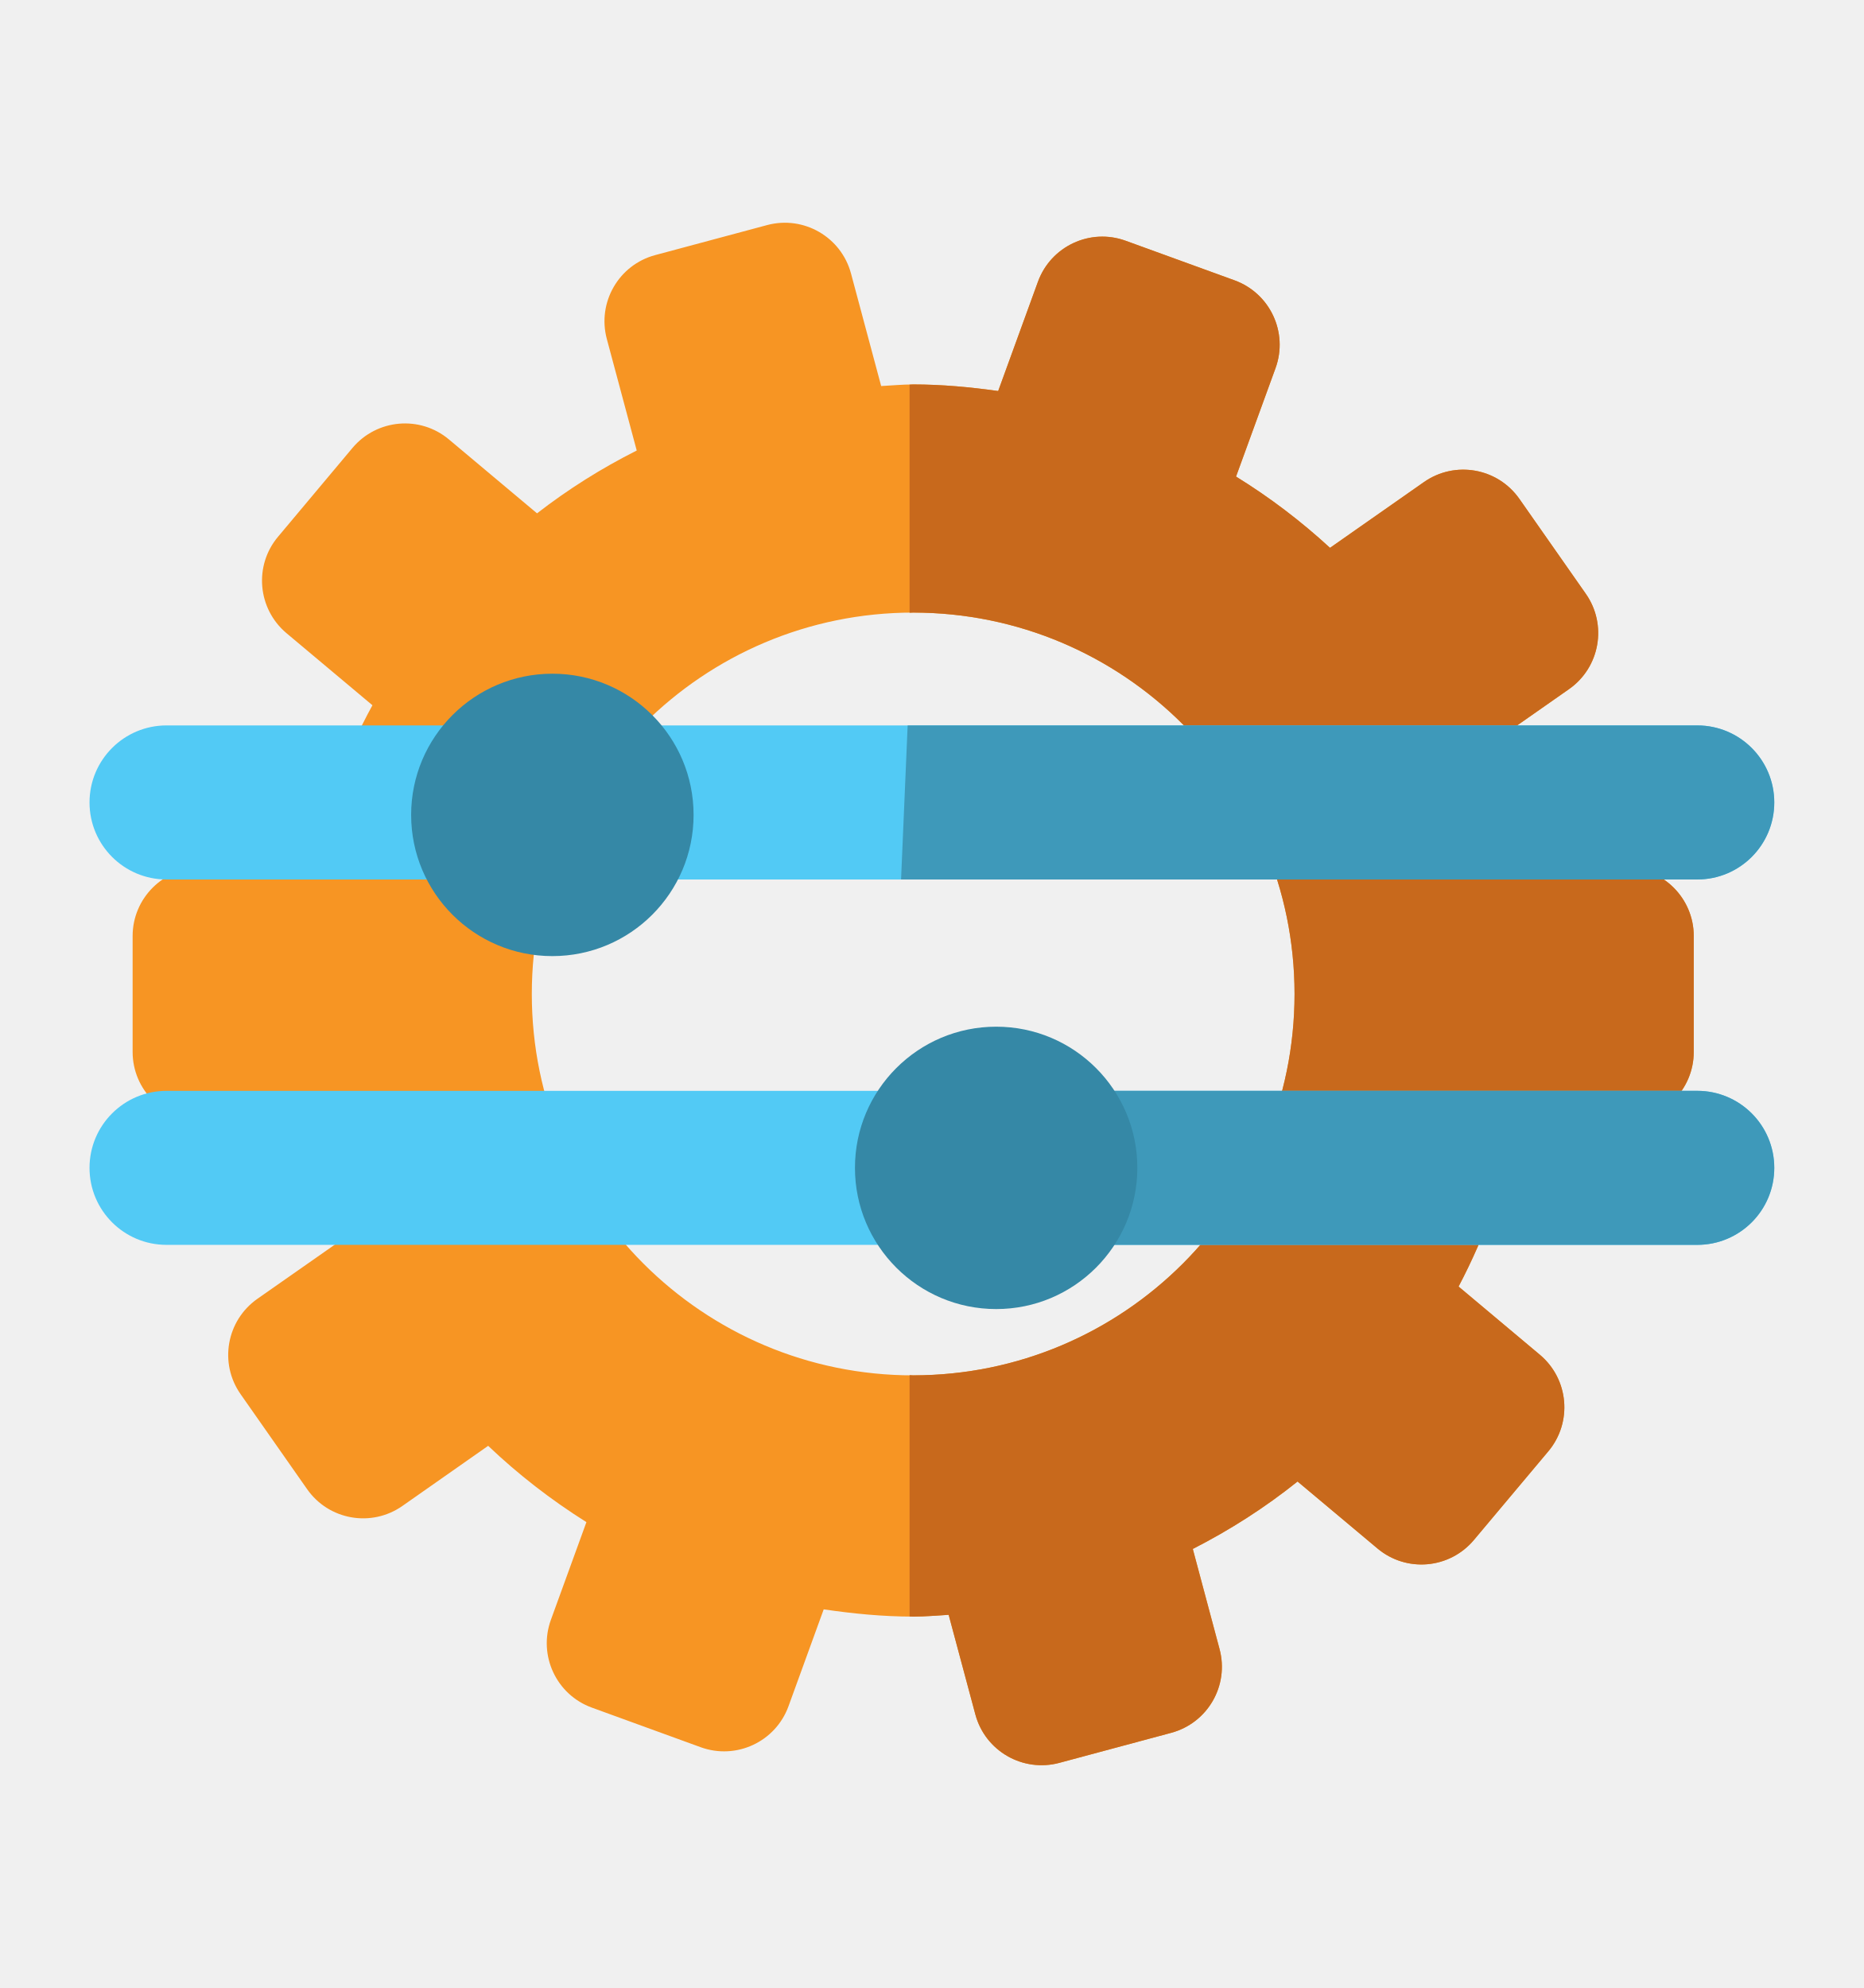
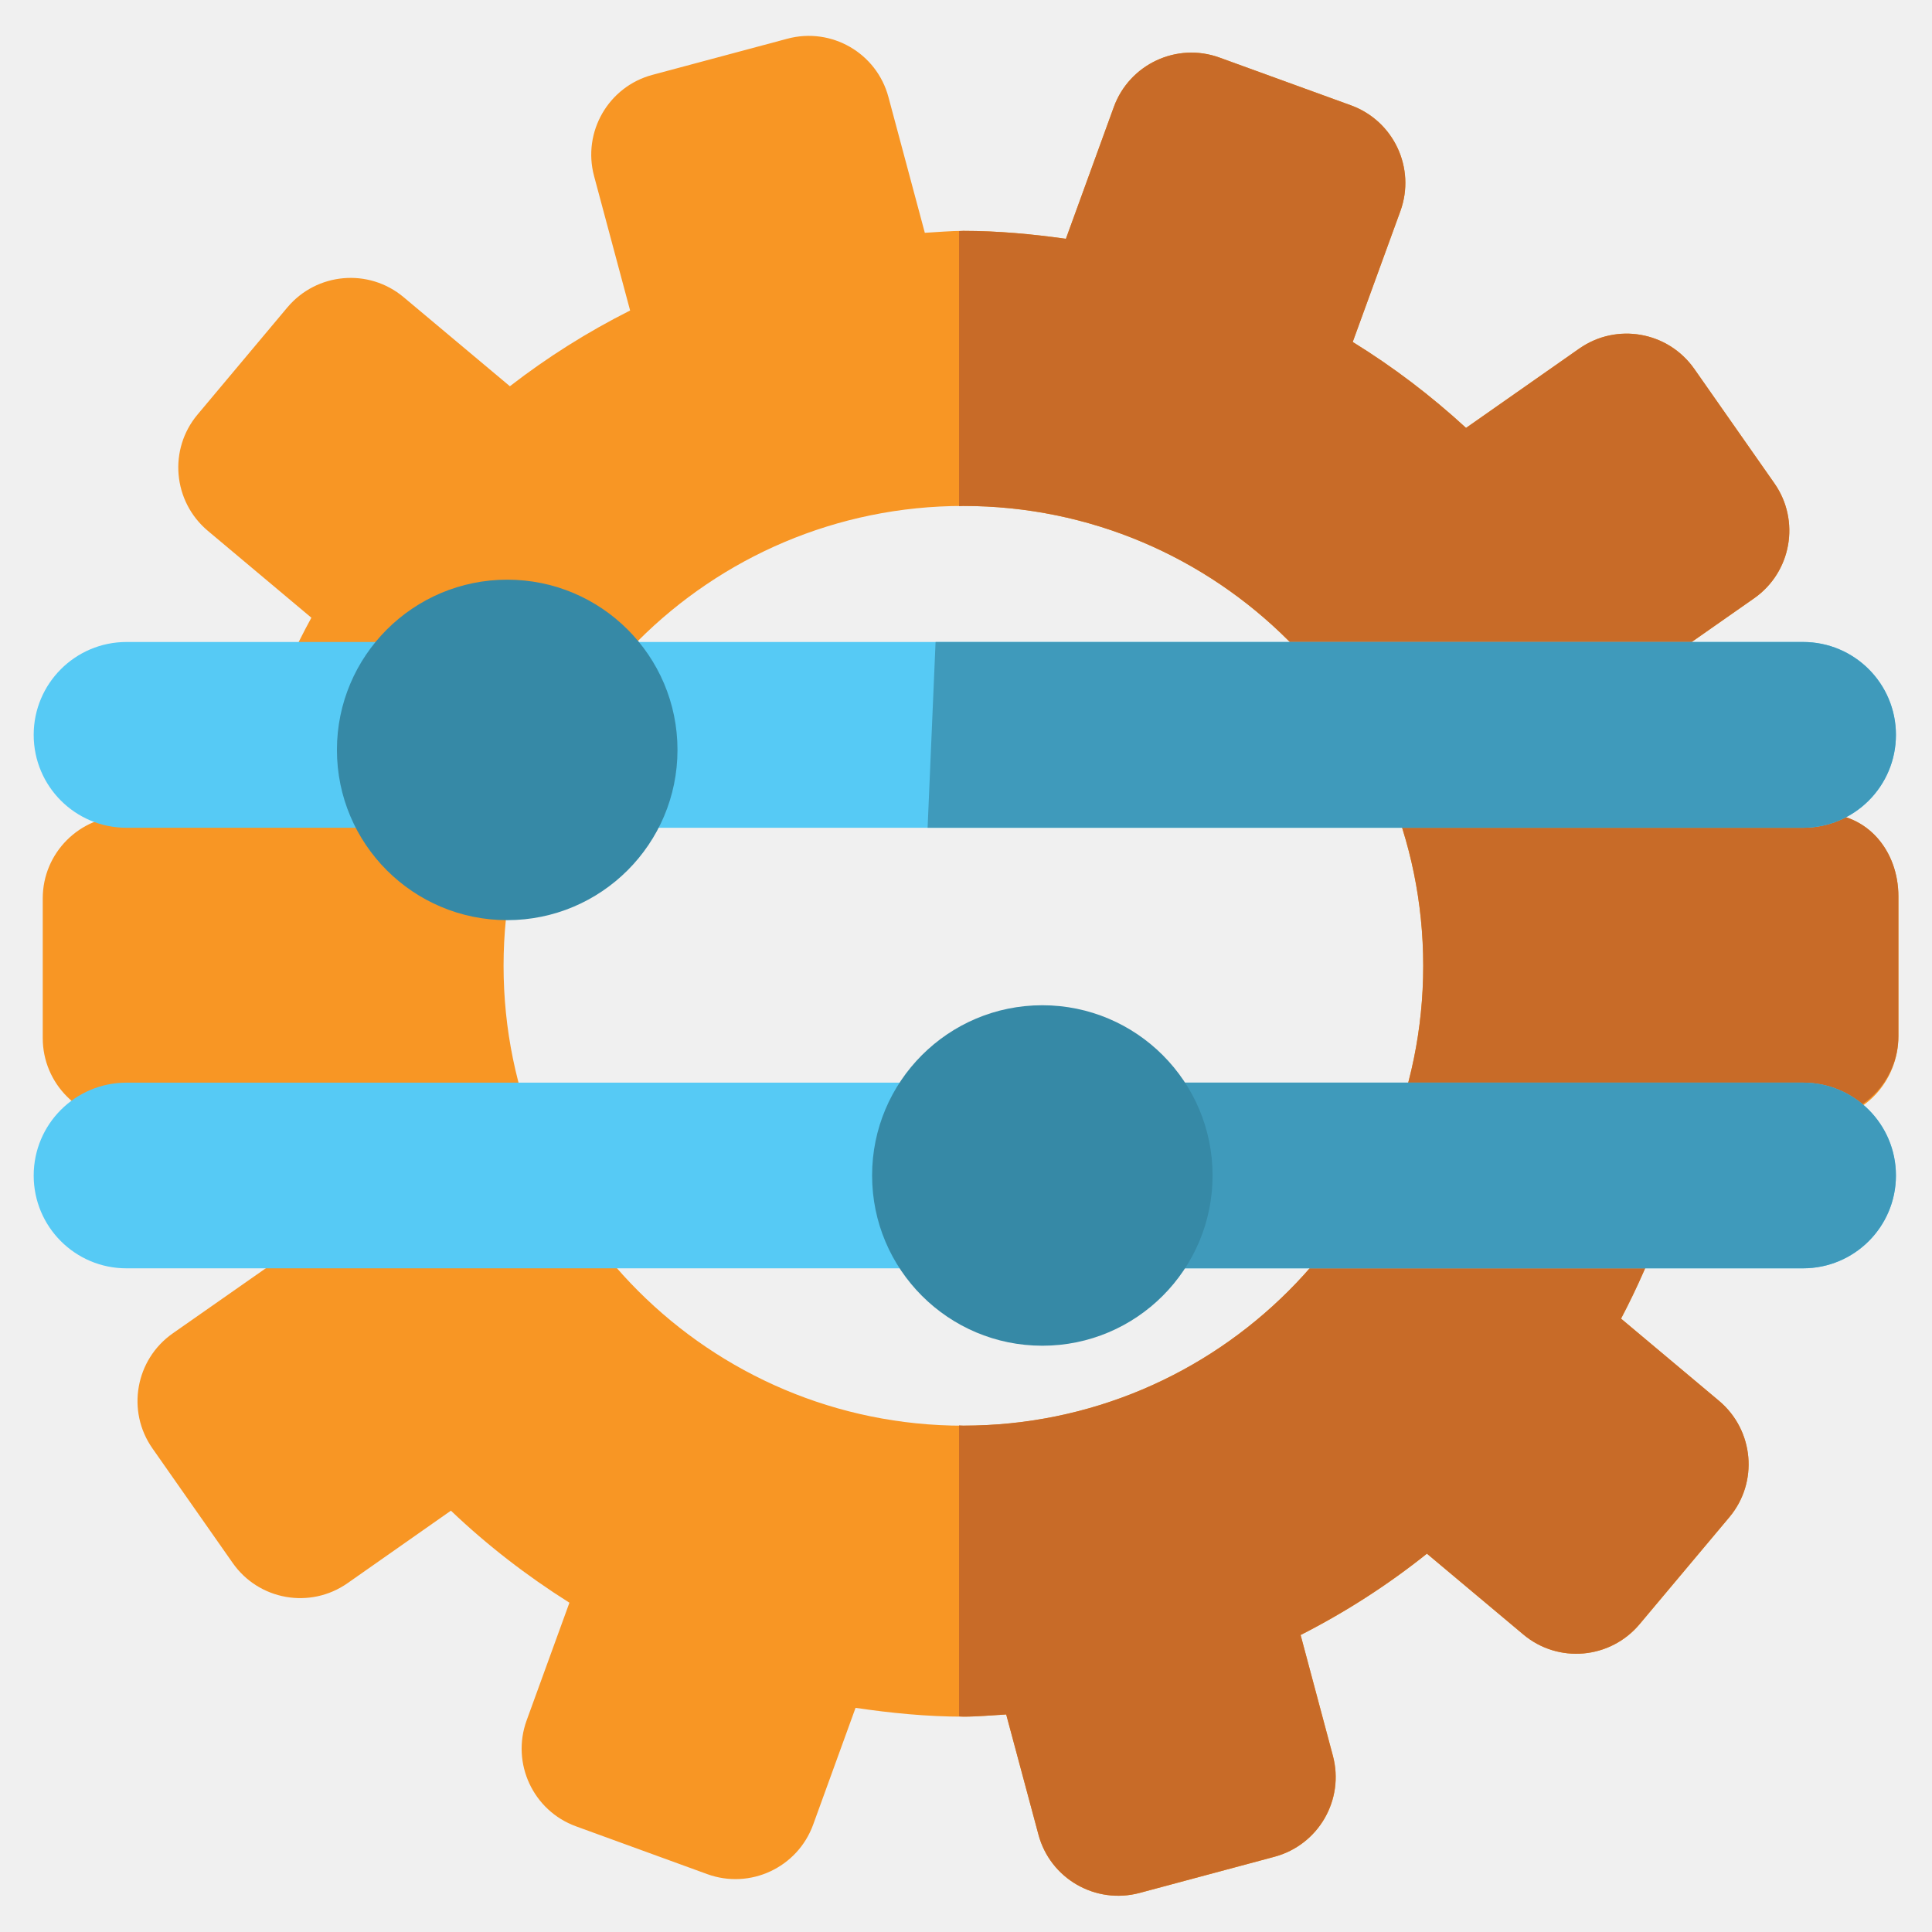
- <svg xmlns="http://www.w3.org/2000/svg" version="1.1" x="0px" y="0px" width="150px" height="160px" viewBox="-7.205 -17.928 150 160" enable-background="new -7.205 -17.928 150 160" xml:space="preserve">
+ <svg xmlns="http://www.w3.org/2000/svg" version="1.1" x="0px" y="0px" width="48px" height="48px" viewBox="0 0 48 48" enable-background="new 0 0 48 48" xml:space="preserve">
  <defs>
</defs>
-   <path display="none" fill="#FFFFFF" d="M67.529,64.841c-1.094,0-1.47-0.884-1.802-1.665c-0.307-0.724-0.573-1.35-1.305-1.375  C64.407,61.8,64.393,61.8,64.378,61.8c-1.568,0-2.702,2.844-2.712,2.874l-0.318-0.124c0.05-0.128,1.264-3.158,3.086-3.089  c0.949,0.032,1.284,0.82,1.608,1.582c0.318,0.75,0.619,1.459,1.487,1.459c0.778,0,1.012-1.43,1.238-2.814  c0.272-1.659,0.55-3.38,1.819-3.268c2.252,0.188,3.27,5.978,3.313,6.224l-0.336,0.059c-0.276-1.607-1.354-5.805-3.006-5.942  c-0.944-0.084-1.207,1.478-1.452,2.984C68.843,63.337,68.597,64.841,67.529,64.841z" />
-   <path fill="#F79523" d="M123.602,51.9h-8.922c-0.704-3.191-1.704-6.266-2.991-9.199l7.381-5.166c2.493-1.747,3.096-5.178,1.355-7.67  l-5.354-7.644c-1.749-2.496-5.181-3.097-7.674-1.353l-7.562,5.295c-2.331-2.144-4.855-4.065-7.567-5.735l3.184-8.728  c1.039-2.86-0.435-6.021-3.294-7.065l-8.768-3.187c-2.854-1.04-6.014,0.437-7.058,3.292l-3.202,8.802  c-2.244-0.314-4.514-0.529-6.845-0.529c-0.87,0-1.713,0.084-2.573,0.129l-2.428-9.06c-0.79-2.938-3.808-4.681-6.75-3.895  l-9.007,2.416c-2.938,0.785-4.681,3.809-3.895,6.749l2.407,8.979c-2.847,1.434-5.527,3.121-8.023,5.056l-7.086-5.944  c-2.334-1.961-5.806-1.652-7.768,0.68l-5.99,7.146c-1.958,2.325-1.652,5.8,0.679,7.762l6.918,5.802  c-2.214,4.042-3.858,8.435-4.878,13.065H8.981c-3.042,0-5.512,2.468-5.512,5.508v9.329c0,3.04,2.47,5.509,5.512,5.509h8.676  c0.646,3.277,1.611,6.438,2.868,9.451l-7.014,4.909c-2.495,1.75-3.098,5.186-1.354,7.673l5.351,7.642  c1.744,2.498,5.18,3.101,7.673,1.356l6.902-4.839c2.419,2.308,5.068,4.353,7.907,6.142l-2.86,7.865  c-1.036,2.86,0.437,6.021,3.293,7.061l8.764,3.189c2.862,1.039,6.021-0.435,7.064-3.291l2.836-7.804  c2.357,0.344,4.747,0.583,7.199,0.583c0.967,0,1.91-0.09,2.859-0.146l2.15,8.025c0.79,2.94,3.813,4.678,6.753,3.894l9.004-2.418  c2.941-0.79,4.683-3.806,3.897-6.746l-2.156-8.053c3.004-1.535,5.826-3.342,8.431-5.429l6.429,5.389  c2.333,1.959,5.803,1.651,7.762-0.681l5.994-7.142c1.952-2.328,1.646-5.802-0.679-7.764l-6.547-5.493  c2.176-4.147,3.792-8.637,4.73-13.375h8.688c3.035,0,5.509-2.469,5.509-5.509v-9.329C129.11,54.368,126.637,51.9,123.602,51.9   M66.286,92.765c-16.949,0-30.691-13.741-30.691-30.693c0-16.953,13.742-30.697,30.691-30.697c16.948,0,30.696,13.744,30.696,30.697  C96.982,79.023,83.234,92.765,66.286,92.765" />
-   <path fill="#C8691C" d="M123.602,51.9h-8.922c-0.704-3.191-1.704-6.266-2.991-9.199l7.381-5.166c2.493-1.747,3.096-5.182,1.355-7.67  l-5.348-7.644c-1.755-2.496-5.187-3.097-7.68-1.353l-7.562,5.295c-2.331-2.144-4.855-4.065-7.56-5.735l3.176-8.728  c1.039-2.86-0.435-6.021-3.294-7.065l-8.768-3.187c-2.854-1.04-6.014,0.437-7.058,3.292l-3.202,8.802  c-2.244-0.314-4.514-0.529-6.845-0.529c-0.098,0-0.189,0.012-0.286,0.015v18.362c0.097-0.004,0.188-0.017,0.286-0.017  c16.948,0,30.696,13.744,30.696,30.697c0,16.952-13.748,30.693-30.696,30.693c-0.098,0-0.189-0.016-0.286-0.019v19.425  c0.097,0,0.188,0.012,0.286,0.012c0.967,0,1.91-0.09,2.859-0.143l2.15,8.022c0.79,2.937,3.813,4.678,6.753,3.894l9.004-2.418  c2.941-0.79,4.683-3.806,3.892-6.746l-2.15-8.053c3.004-1.535,5.826-3.342,8.431-5.429l6.429,5.389  c2.333,1.959,5.803,1.651,7.762-0.681l5.994-7.142c1.952-2.328,1.654-5.802-0.679-7.764l-6.547-5.493  c2.183-4.147,3.798-8.637,4.73-13.375h8.688c3.035,0,5.509-2.469,5.509-5.509v-9.329C129.11,54.368,126.637,51.9,123.602,51.9" />
-   <path fill="#52CAF5" d="M135.59,46.655c0,3.426-2.772,6.2-6.198,6.2H6.197c-3.421,0-6.197-2.773-6.197-6.2  c0-3.424,2.776-6.199,6.197-6.199h123.194C132.817,40.456,135.59,43.231,135.59,46.655" />
-   <path fill="#3E99BA" d="M135.59,46.655c0,3.426-2.772,6.2-6.198,6.2H65.313l0.531-12.399h63.547  C132.817,40.456,135.59,43.231,135.59,46.655" />
-   <path fill="#3588A6" d="M48.615,47.657c0,6.278-5.088,11.365-11.367,11.365c-6.275,0-11.364-5.086-11.364-11.365  c0-6.274,5.089-11.363,11.364-11.363C43.527,36.293,48.615,41.383,48.615,47.657" />
-   <path fill="#52CAF5" d="M135.59,76.066c0,3.426-2.772,6.196-6.198,6.196H6.197C2.776,82.263,0,79.492,0,76.066  s2.776-6.199,6.197-6.199h123.194C132.817,69.867,135.59,72.641,135.59,76.066" />
-   <path fill="#3E99BA" d="M135.59,76.063c0,3.426-2.772,6.199-6.198,6.199H65.313l0.531-12.398h63.547  C132.817,69.864,135.59,72.637,135.59,76.063" />
-   <path fill="#3588A6" d="M84.329,76.063c0,6.274-5.086,11.366-11.359,11.366c-6.28,0-11.367-5.092-11.367-11.366  s5.087-11.36,11.367-11.36C79.243,64.703,84.329,69.789,84.329,76.063" />
+   <rect opacity="0" fill="#FFFFFF" width="48" height="48" />
+   <path fill="#F89624" d="M45.267,20.21h-3.32c-0.263-1.188-0.634-2.332-1.113-3.423l2.748-1.923c0.927-0.65,1.152-1.928,0.504-2.855  l-1.993-2.845c-0.652-0.929-1.928-1.153-2.856-0.504l-2.813,1.971c-0.868-0.798-1.807-1.513-2.818-2.135l1.186-3.249  c0.388-1.065-0.162-2.242-1.227-2.63L30.3,1.431c-1.063-0.387-2.239,0.163-2.627,1.226l-1.191,3.276  c-0.835-0.117-1.68-0.197-2.547-0.197c-0.324,0-0.638,0.031-0.958,0.048l-0.904-3.373c-0.293-1.094-1.416-1.743-2.512-1.449  l-3.352,0.898c-1.093,0.292-1.742,1.418-1.45,2.512l0.896,3.342c-1.06,0.534-2.057,1.162-2.987,1.882L10.03,7.385  C9.161,6.655,7.869,6.77,7.139,7.638l-2.23,2.66c-0.728,0.866-0.614,2.159,0.253,2.889l2.574,2.16  c-0.822,1.504-1.435,3.14-1.814,4.863l-2.809,0.06c-1.132,0-2.051,0.918-2.051,2.049v3.473c0,1.132,0.919,2.052,2.051,2.052  l2.721-0.06c0.241,1.219,0.6,2.395,1.067,3.518l-2.61,1.826c-0.928,0.651-1.153,1.93-0.504,2.856l1.992,2.844  c0.649,0.931,1.928,1.155,2.855,0.506l2.569-1.802c0.901,0.86,1.887,1.62,2.944,2.287l-1.064,2.927  c-0.385,1.063,0.163,2.241,1.226,2.628l3.262,1.188c1.065,0.387,2.241-0.162,2.63-1.225l1.055-2.906  c0.877,0.129,1.768,0.219,2.68,0.219c0.36,0,0.71-0.035,1.064-0.055l0.801,2.987c0.293,1.095,1.419,1.74,2.514,1.448l3.352-0.899  c1.093-0.295,1.743-1.418,1.449-2.512l-0.802-2.997c1.118-0.57,2.168-1.245,3.138-2.021l2.394,2.007  c0.867,0.729,2.159,0.614,2.89-0.254l2.229-2.658c0.728-0.866,0.612-2.159-0.253-2.89l-2.437-2.044  c0.811-1.546,1.411-3.215,1.762-4.979l3.117,0.04c1.133,0,2.012-0.949,2.012-2.081v-3.472C47.163,21.139,46.398,20.21,45.267,20.21   M23.934,35.421c-6.309,0-11.423-5.115-11.423-11.425c0-6.31,5.114-11.426,11.423-11.426c6.308,0,11.425,5.116,11.425,11.426  C35.359,30.306,30.242,35.421,23.934,35.421" />
+   <path fill="#C86B28" d="M45.112,20.221l-3.166-0.011c-0.263-1.188-0.634-2.332-1.113-3.423l2.748-1.923  c0.927-0.65,1.152-1.929,0.504-2.855l-1.991-2.845c-0.654-0.929-1.93-1.153-2.858-0.504l-2.813,1.971  c-0.868-0.798-1.807-1.513-2.814-2.135l1.182-3.249c0.388-1.065-0.162-2.242-1.227-2.63L30.3,1.431  c-1.063-0.387-2.239,0.163-2.627,1.226l-1.191,3.276c-0.835-0.117-1.68-0.197-2.547-0.197c-0.037,0-0.071,0.005-0.107,0.006v6.834  c0.036-0.002,0.07-0.006,0.107-0.006c6.306,0,11.425,5.116,11.425,11.425c0,6.311-5.119,11.424-11.425,11.424  c-0.037,0-0.071-0.004-0.107-0.006v7.229c0.036,0,0.07,0.007,0.107,0.007c0.359,0,0.709-0.035,1.063-0.054l0.802,2.986  c0.293,1.093,1.417,1.74,2.512,1.448l3.352-0.899c1.095-0.295,1.743-1.418,1.449-2.512l-0.8-2.997  c1.118-0.57,2.168-1.245,3.138-2.021l2.394,2.007c0.867,0.729,2.159,0.614,2.888-0.254l2.231-2.658  c0.728-0.866,0.615-2.159-0.253-2.89l-2.437-2.044c0.813-1.545,1.413-3.215,1.76-4.979l3.08,0.01c1.131,0,2.051-0.919,2.051-2.051  v-3.472c0-1.13-0.765-2.059-1.896-2.059" />
+   <path fill="#56CAF5" d="M47.104,18.257c0,1.276-1.032,2.309-2.308,2.309H3.143c-1.273,0-2.306-1.032-2.306-2.309  c0-1.274,1.033-2.307,2.306-2.307h41.654C46.072,15.95,47.104,16.983,47.104,18.257" />
+   <path fill="#3F9ABB" d="M47.104,18.257c0,1.276-1.032,2.309-2.308,2.309h-21.75l0.198-4.616h21.552  C46.072,15.95,47.104,16.983,47.104,18.257" />
+   <path fill="#3689A6" d="M16.832,18.631c0,2.336-1.894,4.23-4.231,4.23c-2.335,0-4.23-1.893-4.23-4.23  c0-2.335,1.895-4.229,4.23-4.229C14.938,14.401,16.832,16.295,16.832,18.631" />
+   <path fill="#56CAF5" d="M47.104,29.206c0,1.273-1.032,2.305-2.308,2.305H3.143c-1.273,0.002-2.306-1.031-2.306-2.305  c0-1.275,1.033-2.308,2.306-2.308h41.654C46.072,26.898,47.104,27.931,47.104,29.206" />
+   <path fill="#3F9ABB" d="M47.104,29.204c0,1.275-1.032,2.307-2.308,2.307h-21.75l0.198-4.614h21.552  C46.072,26.896,47.104,27.929,47.104,29.204" />
+   <path fill="#3689A6" d="M30.126,29.204c0,2.336-1.894,4.23-4.229,4.23c-2.338,0-4.23-1.895-4.23-4.23s1.892-4.229,4.23-4.229  C28.232,24.976,30.126,26.868,30.126,29.204" />
</svg>
